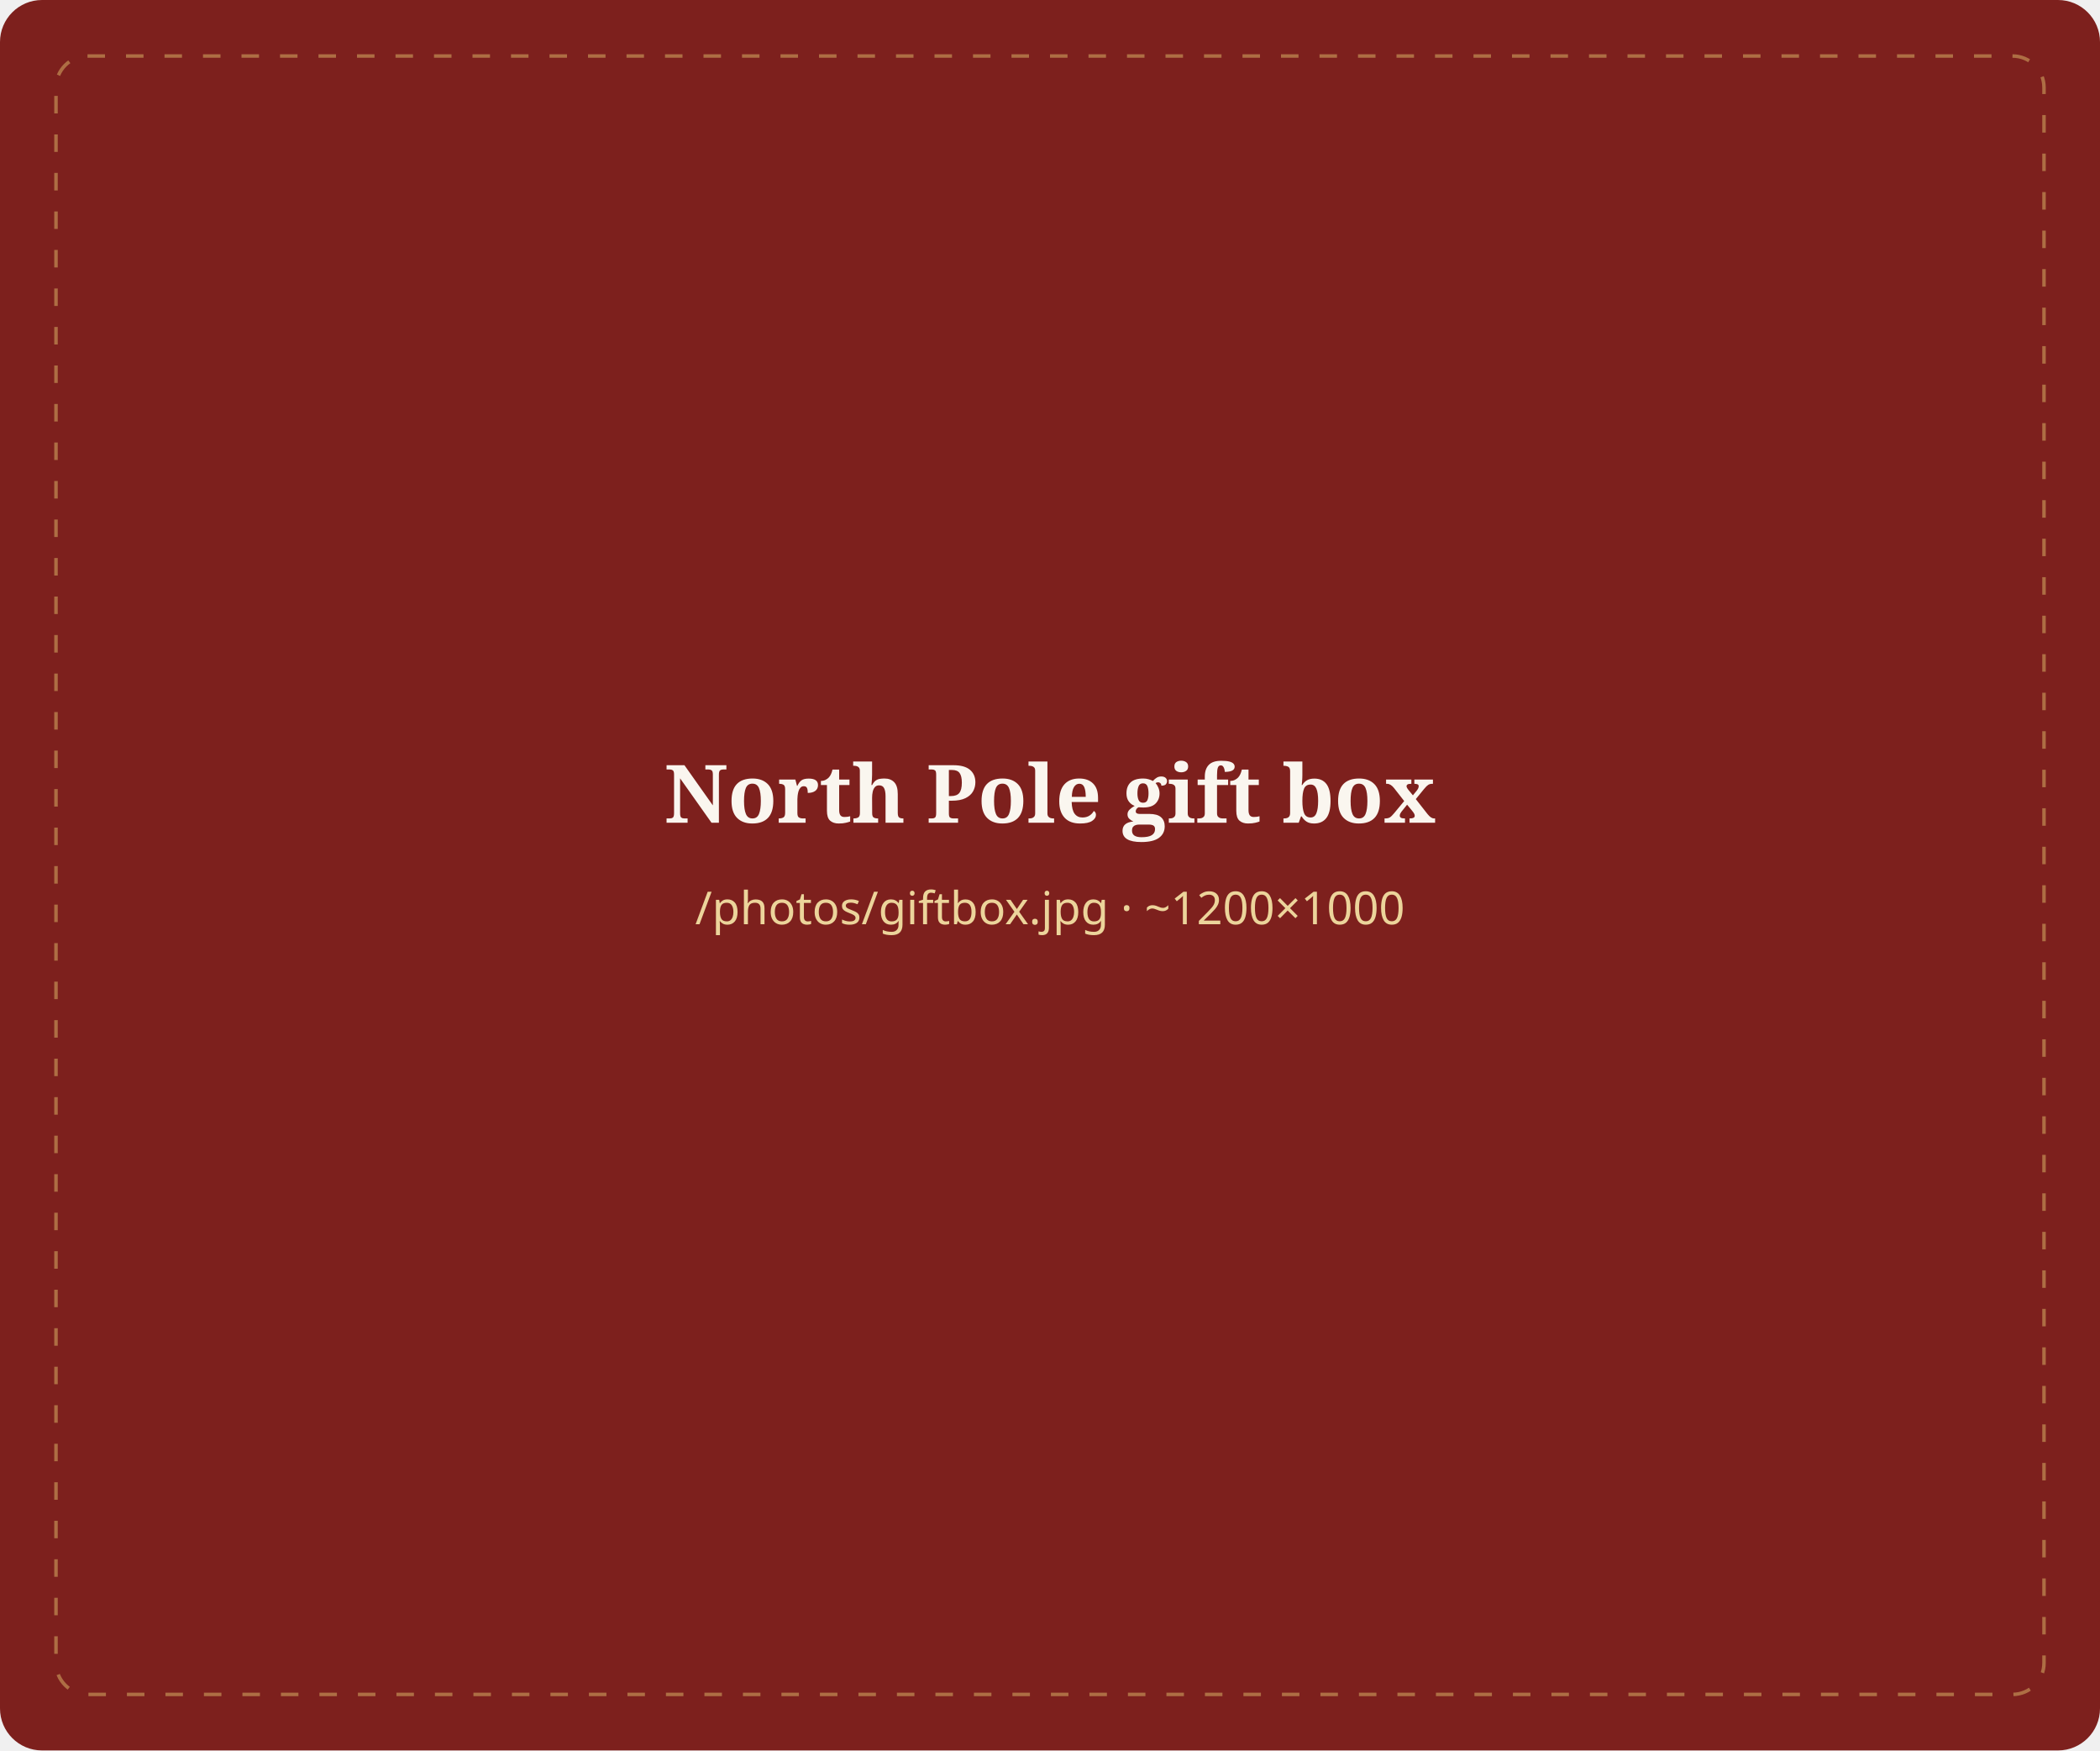
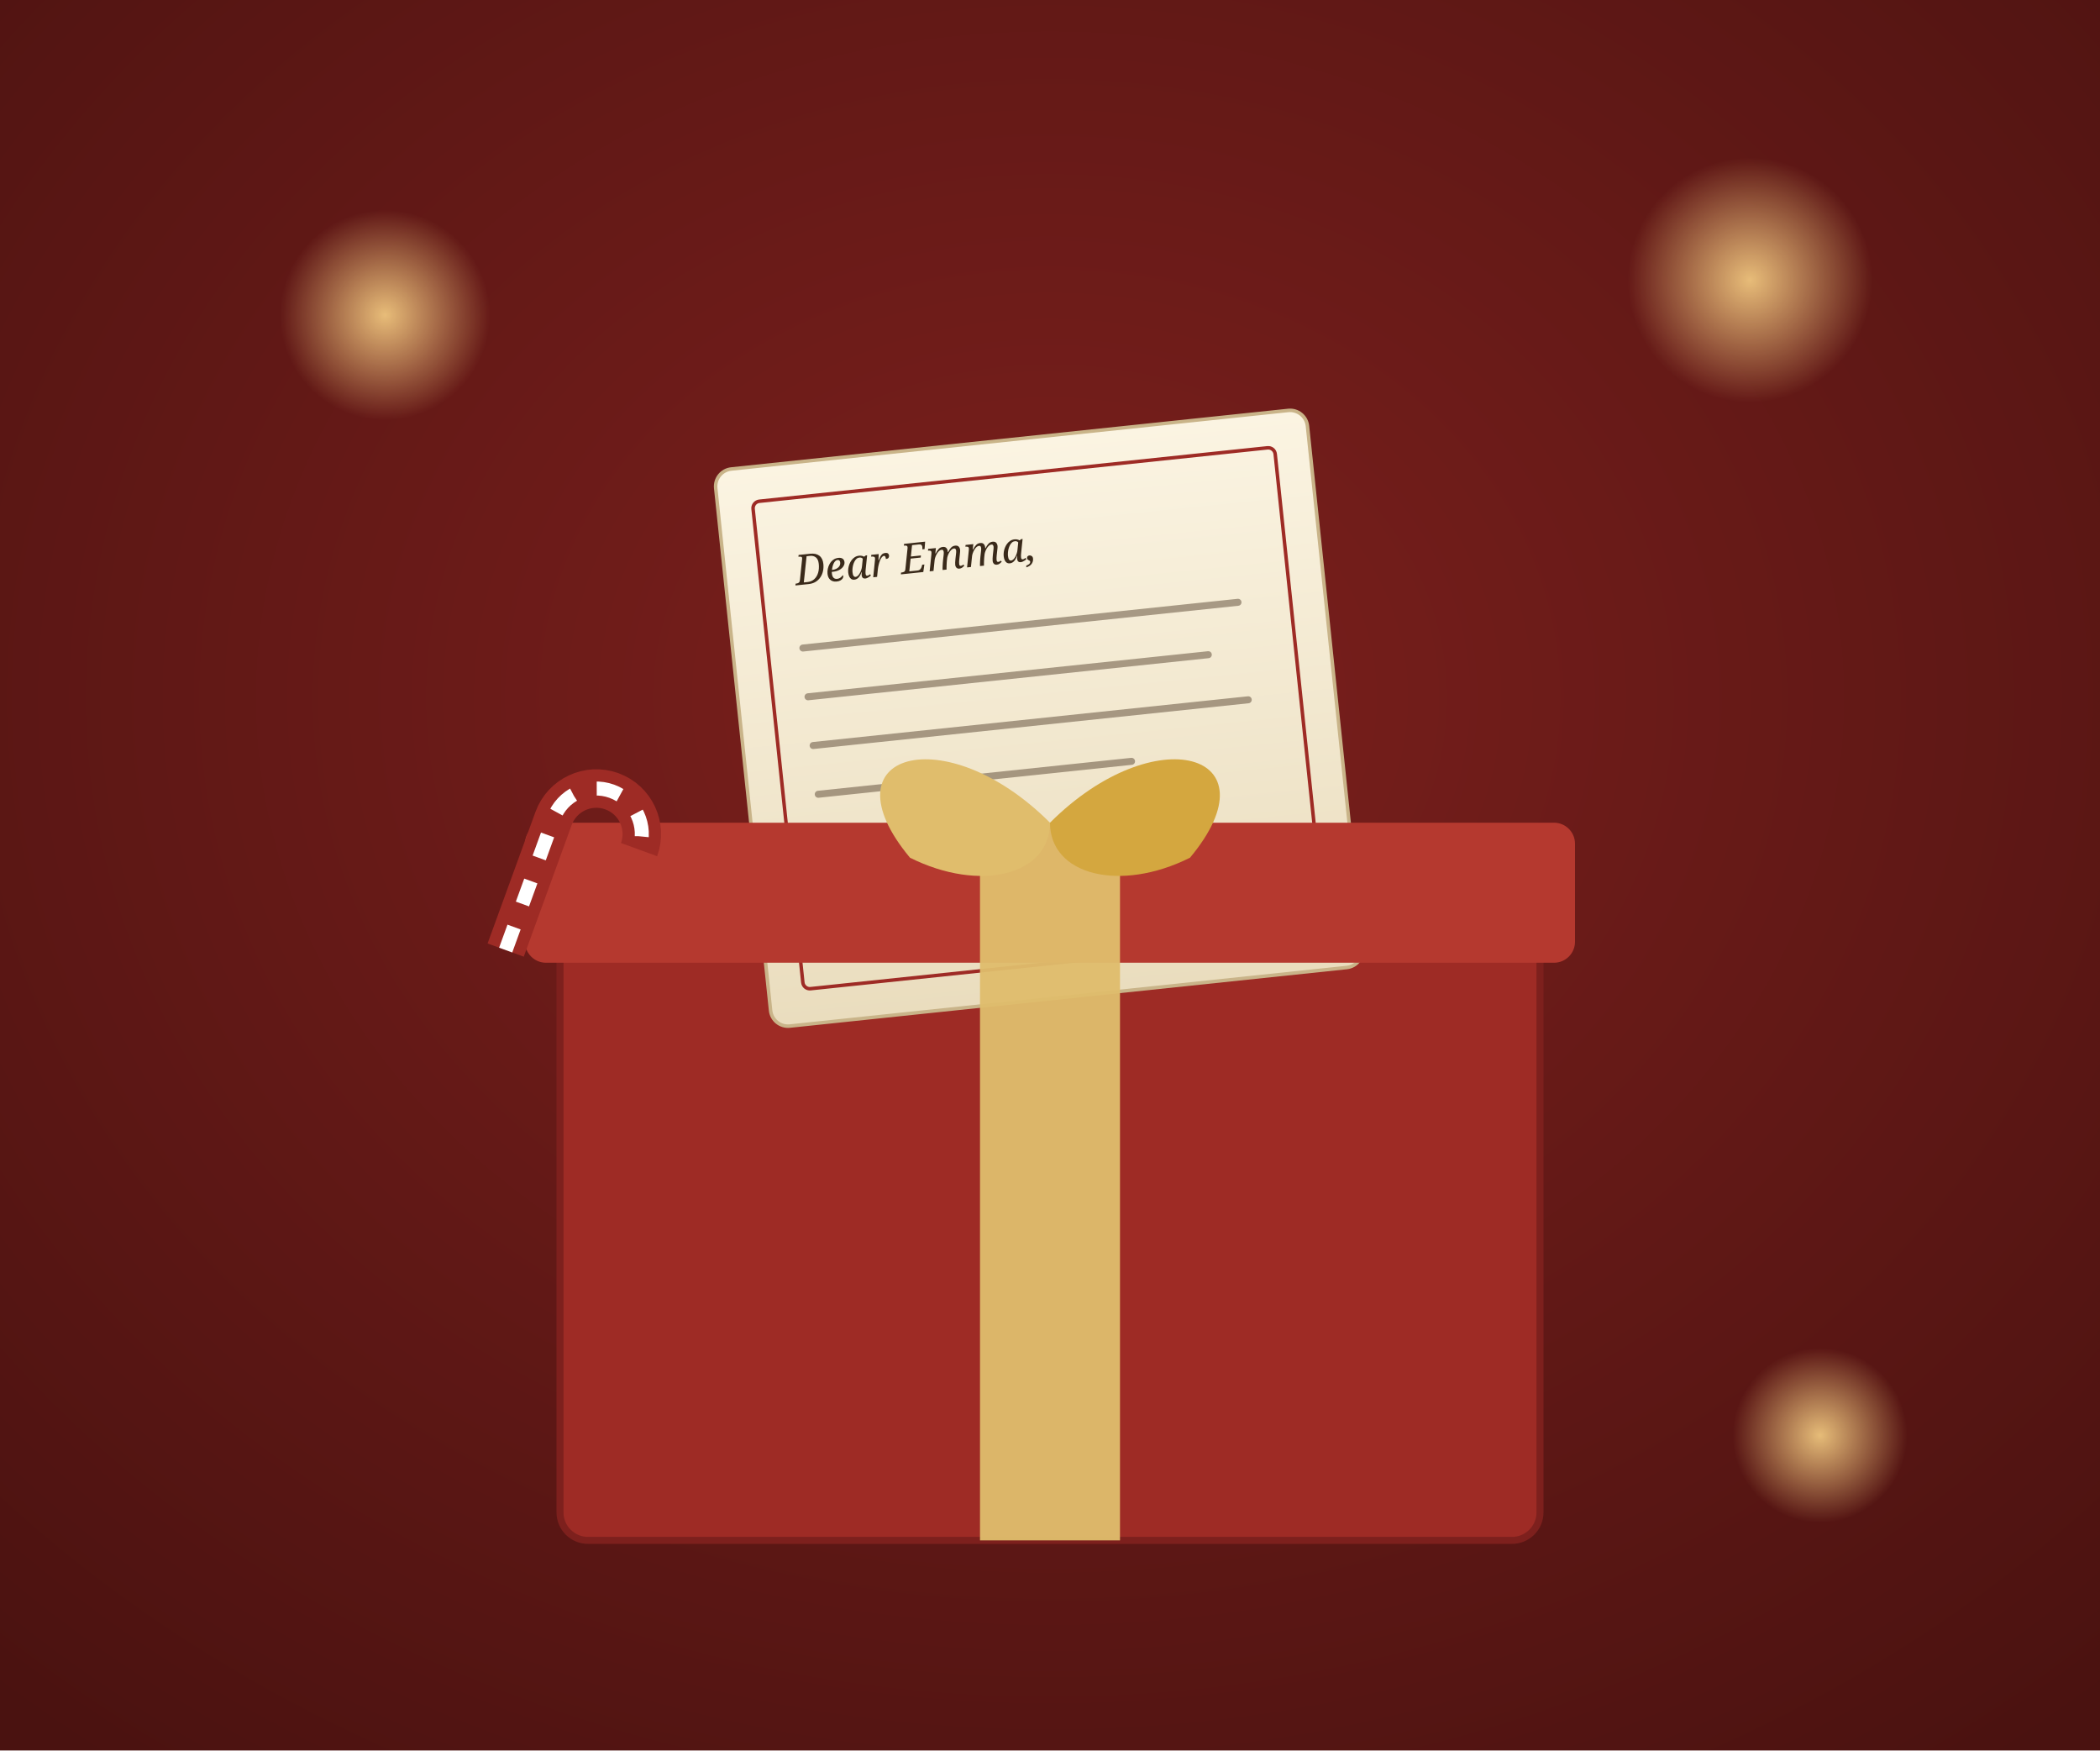
- <svg xmlns="http://www.w3.org/2000/svg" width="1200" height="1000" viewBox="0 0 1200 1000" role="img" aria-label="Gift box photo placeholder">
-   <rect width="1200" height="1000" rx="24" fill="#7d201d" />
-   <rect x="32" y="32" width="1136" height="936" rx="18" fill="none" stroke="#e0bd6c" stroke-opacity="0.5" stroke-width="2" stroke-dasharray="10 12" />
-   <text x="600" y="470" text-anchor="middle" font-family="Georgia, serif" font-size="46" fill="#faf6ef" font-weight="700">North Pole gift box</text>
-   <text x="600" y="528" text-anchor="middle" font-family="system-ui, sans-serif" font-size="26" fill="#ecd49b">/photos/giftbox.jpg · ~1200×1000</text>
+ <svg xmlns="http://www.w3.org/2000/svg" width="1200" height="1000" viewBox="0 0 1200 1000" role="img" aria-label="A North Pole gift box with a letter">
+   <defs>
+     <radialGradient id="bg" cx="50%" cy="40%" r="75%">
+       <stop offset="0" stop-color="#7d201d" />
+       <stop offset="100%" stop-color="#4a1210" />
+     </radialGradient>
+     <radialGradient id="g" cx="50%" cy="50%" r="50%">
+       <stop offset="0" stop-color="#ffd98a" stop-opacity="0.85" />
+       <stop offset="100%" stop-color="#ffd98a" stop-opacity="0" />
+     </radialGradient>
+     <linearGradient id="pap" x1="0" y1="0" x2="0" y2="1">
+       <stop offset="0" stop-color="#fbf4e2" />
+       <stop offset="1" stop-color="#eaddbe" />
+     </linearGradient>
+   </defs>
+   <rect width="1200" height="1000" fill="url(#bg)" />
+   <circle cx="220" cy="180" r="60" fill="url(#g)" />
+   <circle cx="1000" cy="160" r="70" fill="url(#g)" />
+   <circle cx="1040" cy="820" r="50" fill="url(#g)" />
+   <rect x="320" y="520" width="560" height="360" rx="16" fill="#9e2b25" stroke="#7d201d" stroke-width="4" />
+   <g transform="rotate(-6 600 470)">
+     <rect x="430" y="250" width="340" height="320" rx="10" fill="url(#pap)" stroke="#c9b489" stroke-width="2" />
+     <rect x="450" y="270" width="300" height="280" rx="4" fill="none" stroke="#9e2b25" stroke-width="2" />
+     <text x="470" y="320" font-family="Georgia, serif" font-size="24" font-style="italic" fill="#3a2a1a">Dear Emma,</text>
+     <g stroke="#5a4632" stroke-width="4" stroke-linecap="round" opacity="0.5">
+       <line x1="470" y1="356" x2="720" y2="356" />
+       <line x1="470" y1="384" x2="700" y2="384" />
+       <line x1="470" y1="412" x2="720" y2="412" />
+       <line x1="470" y1="440" x2="650" y2="440" />
+     </g>
+     <circle cx="600" cy="500" r="22" fill="#9e2b25" />
+     <text x="600" y="508" text-anchor="middle" font-family="Georgia, serif" font-size="18" font-weight="700" fill="#f4d7a1">K</text>
+   </g>
+   <rect x="300" y="470" width="600" height="80" rx="12" fill="#b5392f" />
+   <rect x="560" y="470" width="80" height="410" fill="#e0bd6c" opacity="0.95" />
+   <path d="M600 470 C540 410 470 430 520 490 C560 510 600 500 600 470 Z" fill="#e0bd6c" />
+   <path d="M600 470 C660 410 730 430 680 490 C640 510 600 500 600 470 Z" fill="#d4a73f" />
+   <g transform="translate(330 430) rotate(20)" stroke="#fff" stroke-width="10">
+     <path d="M0 120 V40 a26 26 0 0 1 52 0" fill="none" stroke="#9e2b25" stroke-width="22" />
+     <path d="M0 120 V40 a26 26 0 0 1 52 0" fill="none" stroke="#fff" stroke-width="8" stroke-dasharray="14 14" />
+   </g>
</svg>
